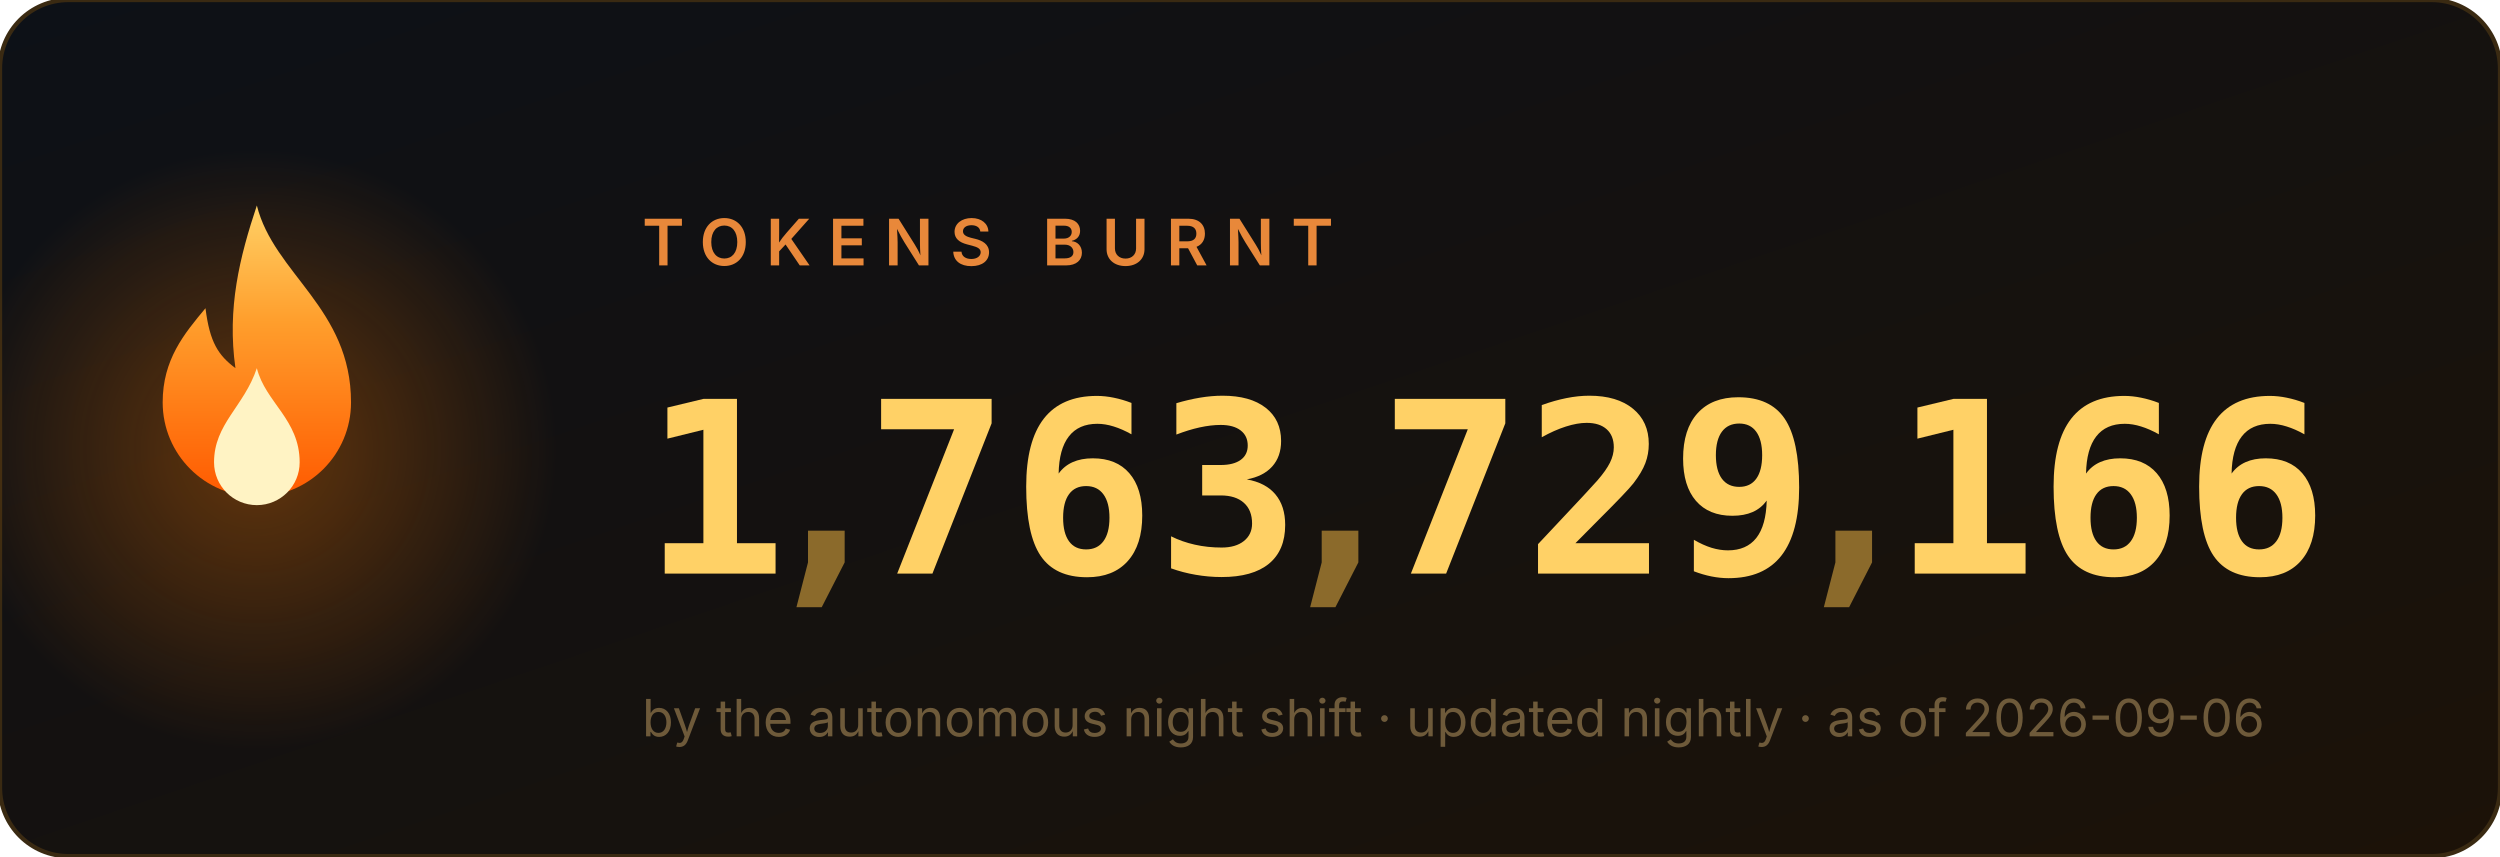
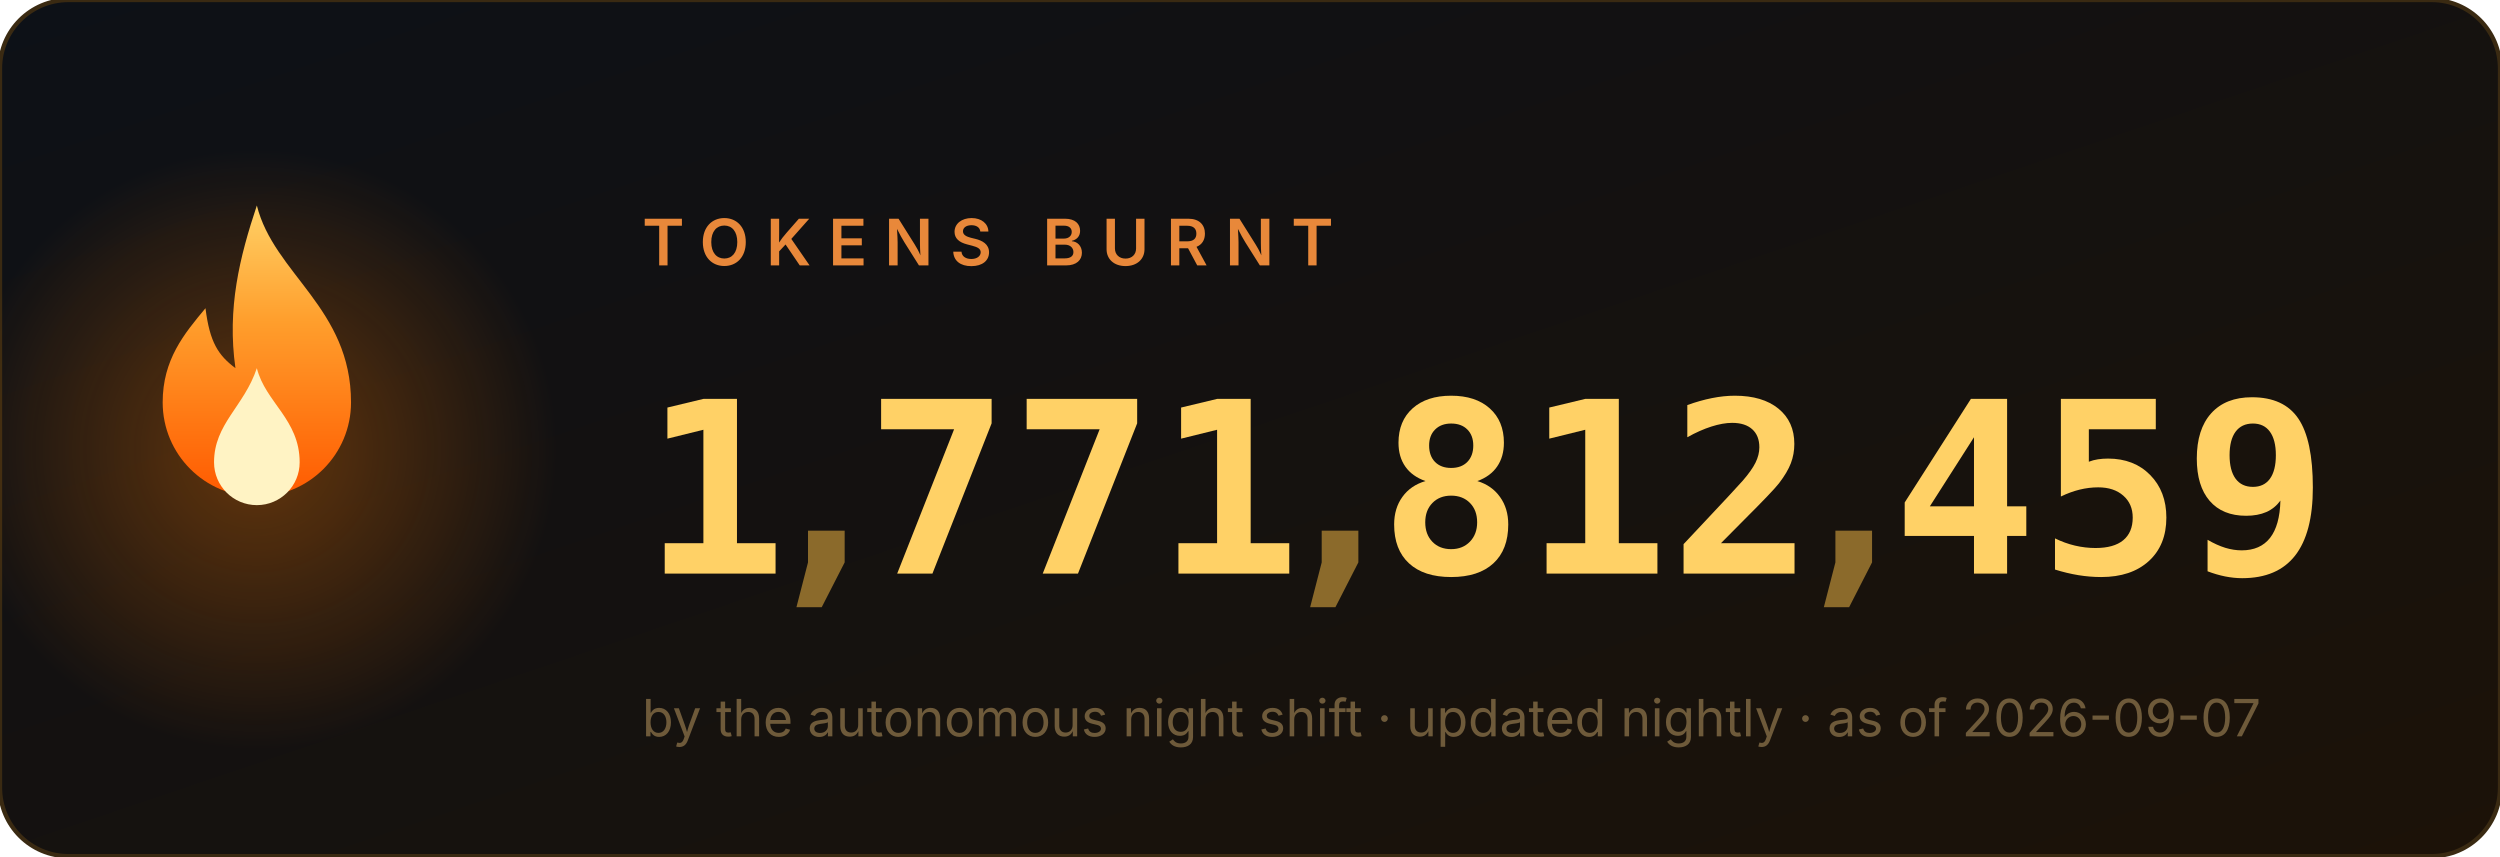
- <svg xmlns="http://www.w3.org/2000/svg" width="584" height="200" viewBox="0 0 584 200" role="img" aria-label="1,763,729,166 tokens burnt">
+ <svg xmlns="http://www.w3.org/2000/svg" width="584" height="200" viewBox="0 0 584 200" role="img" aria-label="1,771,812,459 tokens burnt">
  <style>
.num{font:700 56px ui-monospace,'Cascadia Code',Menlo,Consolas,monospace;fill:#ffd166}
.comma{fill:#8b6a2b}
.label{font:600 15px -apple-system,'Segoe UI',sans-serif;fill:#e8883a;letter-spacing:4px}
.sub{font:400 12px -apple-system,'Segoe UI',sans-serif;fill:#6e5a3a}
</style>
  <defs>
    <linearGradient id="bg" x1="0" y1="0" x2="1" y2="1">
      <stop offset="0" stop-color="#0d1117" />
      <stop offset="1" stop-color="#1c1208" />
    </linearGradient>
    <linearGradient id="fg" x1="0" y1="1" x2="0" y2="0">
      <stop offset="0" stop-color="#ff5a00" />
      <stop offset=".6" stop-color="#ff9e2c" />
      <stop offset="1" stop-color="#ffd166" />
    </linearGradient>
    <radialGradient id="halo">
      <stop offset="0" stop-color="#ff7b00" />
      <stop offset="1" stop-color="#ff7b00" stop-opacity="0" />
    </radialGradient>
  </defs>
  <rect width="584" height="200" rx="16" fill="url(#bg)" stroke="#3a2a12" />
  <circle cx="60" cy="105" r="70" fill="url(#halo)" opacity=".35">
    <animate attributeName="opacity" values=".25;.55;.25" dur="2.2s" repeatCount="indefinite" />
  </circle>
  <g transform="translate(60,128)">
    <g>
      <animateTransform attributeName="transform" type="scale" values="1 1;.95 1.1;1 1" dur="1.6s" repeatCount="indefinite" additive="sum" calcMode="spline" keySplines=".4 0 .6 1;.4 0 .6 1" />
      <path d="M0 -80c4 16 22 24 22 46a22 22 0 1 1-44 0c0-10 5-16 10-22 1 8 3 11 7 14-2-14 1-26 5-38z" fill="url(#fg)" />
      <path d="M0 -42c2 8 10 12 10 22a10 10 0 1 1-20 0c0-9 7-13 10-22z" fill="#fff3c4">
        <animateTransform attributeName="transform" type="scale" values="1 1;1.06 .92;1 1" dur="1.1s" repeatCount="indefinite" additive="sum" calcMode="spline" keySplines=".4 0 .6 1;.4 0 .6 1" />
      </path>
    </g>
  </g>
  <text x="150" y="62" class="label">TOKENS BURNT</text>
  <svg x="150" y="84" width="34" height="64" viewBox="0 0 34 64">
    <g transform="translate(0,-64)">
      <g>
        <animateTransform attributeName="transform" type="translate" values="0 64;0 64;0 0" keyTimes="0;0.000;1" dur="0.97s" begin="0s" fill="freeze" additive="sum" calcMode="spline" keySplines="0 0 1 1;.2 .7 .3 1" />
        <text x="17" y="50" class="num" text-anchor="middle">0</text>
        <text x="17" y="114" class="num" text-anchor="middle">1</text>
        <text x="17" y="178" class="num" text-anchor="middle">2</text>
        <text x="17" y="242" class="num" text-anchor="middle">3</text>
        <text x="17" y="306" class="num" text-anchor="middle">4</text>
        <text x="17" y="370" class="num" text-anchor="middle">5</text>
        <text x="17" y="434" class="num" text-anchor="middle">6</text>
        <text x="17" y="498" class="num" text-anchor="middle">7</text>
        <text x="17" y="562" class="num" text-anchor="middle">8</text>
        <text x="17" y="626" class="num" text-anchor="middle">9</text>
      </g>
    </g>
  </svg>
  <text x="193" y="134" class="num comma" text-anchor="middle">,</text>
  <svg x="202" y="84" width="34" height="64" viewBox="0 0 34 64">
    <g transform="translate(0,-448)">
      <g>
        <animateTransform attributeName="transform" type="translate" values="0 448;0 448;0 0" keyTimes="0;0.147;1" dur="1.63s" begin="0s" fill="freeze" additive="sum" calcMode="spline" keySplines="0 0 1 1;.2 .7 .3 1" />
        <text x="17" y="50" class="num" text-anchor="middle">0</text>
        <text x="17" y="114" class="num" text-anchor="middle">1</text>
        <text x="17" y="178" class="num" text-anchor="middle">2</text>
        <text x="17" y="242" class="num" text-anchor="middle">3</text>
        <text x="17" y="306" class="num" text-anchor="middle">4</text>
        <text x="17" y="370" class="num" text-anchor="middle">5</text>
        <text x="17" y="434" class="num" text-anchor="middle">6</text>
        <text x="17" y="498" class="num" text-anchor="middle">7</text>
        <text x="17" y="562" class="num" text-anchor="middle">8</text>
        <text x="17" y="626" class="num" text-anchor="middle">9</text>
      </g>
    </g>
  </svg>
  <svg x="236" y="84" width="34" height="64" viewBox="0 0 34 64">
-     <g transform="translate(0,-384)">
-       <g>
-         <animateTransform attributeName="transform" type="translate" values="0 384;0 384;0 0" keyTimes="0;0.214;1" dur="1.68s" begin="0s" fill="freeze" additive="sum" calcMode="spline" keySplines="0 0 1 1;.2 .7 .3 1" />
+     <g transform="translate(0,-448)">
+       <g>
+         <animateTransform attributeName="transform" type="translate" values="0 448;0 448;0 0" keyTimes="0;0.206;1" dur="1.75s" begin="0s" fill="freeze" additive="sum" calcMode="spline" keySplines="0 0 1 1;.2 .7 .3 1" />
        <text x="17" y="50" class="num" text-anchor="middle">0</text>
        <text x="17" y="114" class="num" text-anchor="middle">1</text>
        <text x="17" y="178" class="num" text-anchor="middle">2</text>
        <text x="17" y="242" class="num" text-anchor="middle">3</text>
        <text x="17" y="306" class="num" text-anchor="middle">4</text>
        <text x="17" y="370" class="num" text-anchor="middle">5</text>
        <text x="17" y="434" class="num" text-anchor="middle">6</text>
        <text x="17" y="498" class="num" text-anchor="middle">7</text>
        <text x="17" y="562" class="num" text-anchor="middle">8</text>
        <text x="17" y="626" class="num" text-anchor="middle">9</text>
      </g>
    </g>
  </svg>
  <svg x="270" y="84" width="34" height="64" viewBox="0 0 34 64">
-     <g transform="translate(0,-192)">
-       <g>
-         <animateTransform attributeName="transform" type="translate" values="0 192;0 192;0 0" keyTimes="0;0.302;1" dur="1.59s" begin="0s" fill="freeze" additive="sum" calcMode="spline" keySplines="0 0 1 1;.2 .7 .3 1" />
+     <g transform="translate(0,-64)">
+       <g>
+         <animateTransform attributeName="transform" type="translate" values="0 64;0 64;0 0" keyTimes="0;0.331;1" dur="1.45s" begin="0s" fill="freeze" additive="sum" calcMode="spline" keySplines="0 0 1 1;.2 .7 .3 1" />
        <text x="17" y="50" class="num" text-anchor="middle">0</text>
        <text x="17" y="114" class="num" text-anchor="middle">1</text>
        <text x="17" y="178" class="num" text-anchor="middle">2</text>
        <text x="17" y="242" class="num" text-anchor="middle">3</text>
        <text x="17" y="306" class="num" text-anchor="middle">4</text>
        <text x="17" y="370" class="num" text-anchor="middle">5</text>
        <text x="17" y="434" class="num" text-anchor="middle">6</text>
        <text x="17" y="498" class="num" text-anchor="middle">7</text>
        <text x="17" y="562" class="num" text-anchor="middle">8</text>
        <text x="17" y="626" class="num" text-anchor="middle">9</text>
      </g>
    </g>
  </svg>
  <text x="313" y="134" class="num comma" text-anchor="middle">,</text>
  <svg x="322" y="84" width="34" height="64" viewBox="0 0 34 64">
-     <g transform="translate(0,-448)">
-       <g>
-         <animateTransform attributeName="transform" type="translate" values="0 448;0 448;0 0" keyTimes="0;0.341;1" dur="2.11s" begin="0s" fill="freeze" additive="sum" calcMode="spline" keySplines="0 0 1 1;.2 .7 .3 1" />
+     <g transform="translate(0,-512)">
+       <g>
+         <animateTransform attributeName="transform" type="translate" values="0 512;0 512;0 0" keyTimes="0;0.330;1" dur="2.18s" begin="0s" fill="freeze" additive="sum" calcMode="spline" keySplines="0 0 1 1;.2 .7 .3 1" />
        <text x="17" y="50" class="num" text-anchor="middle">0</text>
        <text x="17" y="114" class="num" text-anchor="middle">1</text>
        <text x="17" y="178" class="num" text-anchor="middle">2</text>
        <text x="17" y="242" class="num" text-anchor="middle">3</text>
        <text x="17" y="306" class="num" text-anchor="middle">4</text>
        <text x="17" y="370" class="num" text-anchor="middle">5</text>
        <text x="17" y="434" class="num" text-anchor="middle">6</text>
        <text x="17" y="498" class="num" text-anchor="middle">7</text>
        <text x="17" y="562" class="num" text-anchor="middle">8</text>
        <text x="17" y="626" class="num" text-anchor="middle">9</text>
      </g>
    </g>
  </svg>
  <svg x="356" y="84" width="34" height="64" viewBox="0 0 34 64">
+     <g transform="translate(0,-64)">
+       <g>
+         <animateTransform attributeName="transform" type="translate" values="0 64;0 64;0 0" keyTimes="0;0.464;1" dur="1.81s" begin="0s" fill="freeze" additive="sum" calcMode="spline" keySplines="0 0 1 1;.2 .7 .3 1" />
+         <text x="17" y="50" class="num" text-anchor="middle">0</text>
+         <text x="17" y="114" class="num" text-anchor="middle">1</text>
+         <text x="17" y="178" class="num" text-anchor="middle">2</text>
+         <text x="17" y="242" class="num" text-anchor="middle">3</text>
+         <text x="17" y="306" class="num" text-anchor="middle">4</text>
+         <text x="17" y="370" class="num" text-anchor="middle">5</text>
+         <text x="17" y="434" class="num" text-anchor="middle">6</text>
+         <text x="17" y="498" class="num" text-anchor="middle">7</text>
+         <text x="17" y="562" class="num" text-anchor="middle">8</text>
+         <text x="17" y="626" class="num" text-anchor="middle">9</text>
+       </g>
+     </g>
+   </svg>
+   <svg x="390" y="84" width="34" height="64" viewBox="0 0 34 64">
    <g transform="translate(0,-128)">
      <g>
-         <animateTransform attributeName="transform" type="translate" values="0 128;0 128;0 0" keyTimes="0;0.447;1" dur="1.88s" begin="0s" fill="freeze" additive="sum" calcMode="spline" keySplines="0 0 1 1;.2 .7 .3 1" />
-         <text x="17" y="50" class="num" text-anchor="middle">0</text>
-         <text x="17" y="114" class="num" text-anchor="middle">1</text>
-         <text x="17" y="178" class="num" text-anchor="middle">2</text>
-         <text x="17" y="242" class="num" text-anchor="middle">3</text>
-         <text x="17" y="306" class="num" text-anchor="middle">4</text>
-         <text x="17" y="370" class="num" text-anchor="middle">5</text>
-         <text x="17" y="434" class="num" text-anchor="middle">6</text>
-         <text x="17" y="498" class="num" text-anchor="middle">7</text>
-         <text x="17" y="562" class="num" text-anchor="middle">8</text>
-         <text x="17" y="626" class="num" text-anchor="middle">9</text>
-       </g>
-     </g>
-   </svg>
-   <svg x="390" y="84" width="34" height="64" viewBox="0 0 34 64">
-     <g transform="translate(0,-576)">
-       <g>
-         <animateTransform attributeName="transform" type="translate" values="0 576;0 576;0 0" keyTimes="0;0.386;1" dur="2.49s" begin="0s" fill="freeze" additive="sum" calcMode="spline" keySplines="0 0 1 1;.2 .7 .3 1" />
+         <animateTransform attributeName="transform" type="translate" values="0 128;0 128;0 0" keyTimes="0;0.480;1" dur="2.00s" begin="0s" fill="freeze" additive="sum" calcMode="spline" keySplines="0 0 1 1;.2 .7 .3 1" />
        <text x="17" y="50" class="num" text-anchor="middle">0</text>
        <text x="17" y="114" class="num" text-anchor="middle">1</text>
        <text x="17" y="178" class="num" text-anchor="middle">2</text>
        <text x="17" y="242" class="num" text-anchor="middle">3</text>
        <text x="17" y="306" class="num" text-anchor="middle">4</text>
        <text x="17" y="370" class="num" text-anchor="middle">5</text>
        <text x="17" y="434" class="num" text-anchor="middle">6</text>
        <text x="17" y="498" class="num" text-anchor="middle">7</text>
        <text x="17" y="562" class="num" text-anchor="middle">8</text>
        <text x="17" y="626" class="num" text-anchor="middle">9</text>
      </g>
    </g>
  </svg>
  <text x="433" y="134" class="num comma" text-anchor="middle">,</text>
  <svg x="442" y="84" width="34" height="64" viewBox="0 0 34 64">
-     <g transform="translate(0,-64)">
-       <g>
-         <animateTransform attributeName="transform" type="translate" values="0 64;0 64;0 0" keyTimes="0;0.553;1" dur="2.17s" begin="0s" fill="freeze" additive="sum" calcMode="spline" keySplines="0 0 1 1;.2 .7 .3 1" />
+     <g transform="translate(0,-256)">
+       <g>
+         <animateTransform attributeName="transform" type="translate" values="0 256;0 256;0 0" keyTimes="0;0.504;1" dur="2.38s" begin="0s" fill="freeze" additive="sum" calcMode="spline" keySplines="0 0 1 1;.2 .7 .3 1" />
        <text x="17" y="50" class="num" text-anchor="middle">0</text>
        <text x="17" y="114" class="num" text-anchor="middle">1</text>
        <text x="17" y="178" class="num" text-anchor="middle">2</text>
        <text x="17" y="242" class="num" text-anchor="middle">3</text>
        <text x="17" y="306" class="num" text-anchor="middle">4</text>
        <text x="17" y="370" class="num" text-anchor="middle">5</text>
        <text x="17" y="434" class="num" text-anchor="middle">6</text>
        <text x="17" y="498" class="num" text-anchor="middle">7</text>
        <text x="17" y="562" class="num" text-anchor="middle">8</text>
        <text x="17" y="626" class="num" text-anchor="middle">9</text>
      </g>
    </g>
  </svg>
  <svg x="476" y="84" width="34" height="64" viewBox="0 0 34 64">
-     <g transform="translate(0,-384)">
-       <g>
-         <animateTransform attributeName="transform" type="translate" values="0 384;0 384;0 0" keyTimes="0;0.500;1" dur="2.64s" begin="0s" fill="freeze" additive="sum" calcMode="spline" keySplines="0 0 1 1;.2 .7 .3 1" />
+     <g transform="translate(0,-320)">
+       <g>
+         <animateTransform attributeName="transform" type="translate" values="0 320;0 320;0 0" keyTimes="0;0.514;1" dur="2.57s" begin="0s" fill="freeze" additive="sum" calcMode="spline" keySplines="0 0 1 1;.2 .7 .3 1" />
        <text x="17" y="50" class="num" text-anchor="middle">0</text>
        <text x="17" y="114" class="num" text-anchor="middle">1</text>
        <text x="17" y="178" class="num" text-anchor="middle">2</text>
        <text x="17" y="242" class="num" text-anchor="middle">3</text>
        <text x="17" y="306" class="num" text-anchor="middle">4</text>
        <text x="17" y="370" class="num" text-anchor="middle">5</text>
        <text x="17" y="434" class="num" text-anchor="middle">6</text>
        <text x="17" y="498" class="num" text-anchor="middle">7</text>
        <text x="17" y="562" class="num" text-anchor="middle">8</text>
        <text x="17" y="626" class="num" text-anchor="middle">9</text>
      </g>
    </g>
  </svg>
  <svg x="510" y="84" width="34" height="64" viewBox="0 0 34 64">
-     <g transform="translate(0,-384)">
-       <g>
-         <animateTransform attributeName="transform" type="translate" values="0 384;0 384;0 0" keyTimes="0;0.522;1" dur="2.76s" begin="0s" fill="freeze" additive="sum" calcMode="spline" keySplines="0 0 1 1;.2 .7 .3 1" />
-         <text x="17" y="50" class="num" text-anchor="middle">0</text>
-         <text x="17" y="114" class="num" text-anchor="middle">1</text>
-         <text x="17" y="178" class="num" text-anchor="middle">2</text>
-         <text x="17" y="242" class="num" text-anchor="middle">3</text>
-         <text x="17" y="306" class="num" text-anchor="middle">4</text>
-         <text x="17" y="370" class="num" text-anchor="middle">5</text>
-         <text x="17" y="434" class="num" text-anchor="middle">6</text>
-         <text x="17" y="498" class="num" text-anchor="middle">7</text>
-         <text x="17" y="562" class="num" text-anchor="middle">8</text>
-         <text x="17" y="626" class="num" text-anchor="middle">9</text>
-       </g>
-     </g>
-   </svg>
-   <text x="150" y="172" class="sub">by the autonomous night shift · updated nightly · as of 2026-09-06</text>
+     <g transform="translate(0,-576)">
+       <g>
+         <animateTransform attributeName="transform" type="translate" values="0 576;0 576;0 0" keyTimes="0;0.485;1" dur="2.97s" begin="0s" fill="freeze" additive="sum" calcMode="spline" keySplines="0 0 1 1;.2 .7 .3 1" />
+         <text x="17" y="50" class="num" text-anchor="middle">0</text>
+         <text x="17" y="114" class="num" text-anchor="middle">1</text>
+         <text x="17" y="178" class="num" text-anchor="middle">2</text>
+         <text x="17" y="242" class="num" text-anchor="middle">3</text>
+         <text x="17" y="306" class="num" text-anchor="middle">4</text>
+         <text x="17" y="370" class="num" text-anchor="middle">5</text>
+         <text x="17" y="434" class="num" text-anchor="middle">6</text>
+         <text x="17" y="498" class="num" text-anchor="middle">7</text>
+         <text x="17" y="562" class="num" text-anchor="middle">8</text>
+         <text x="17" y="626" class="num" text-anchor="middle">9</text>
+       </g>
+     </g>
+   </svg>
+   <text x="150" y="172" class="sub">by the autonomous night shift · updated nightly · as of 2026-09-07</text>
</svg>
